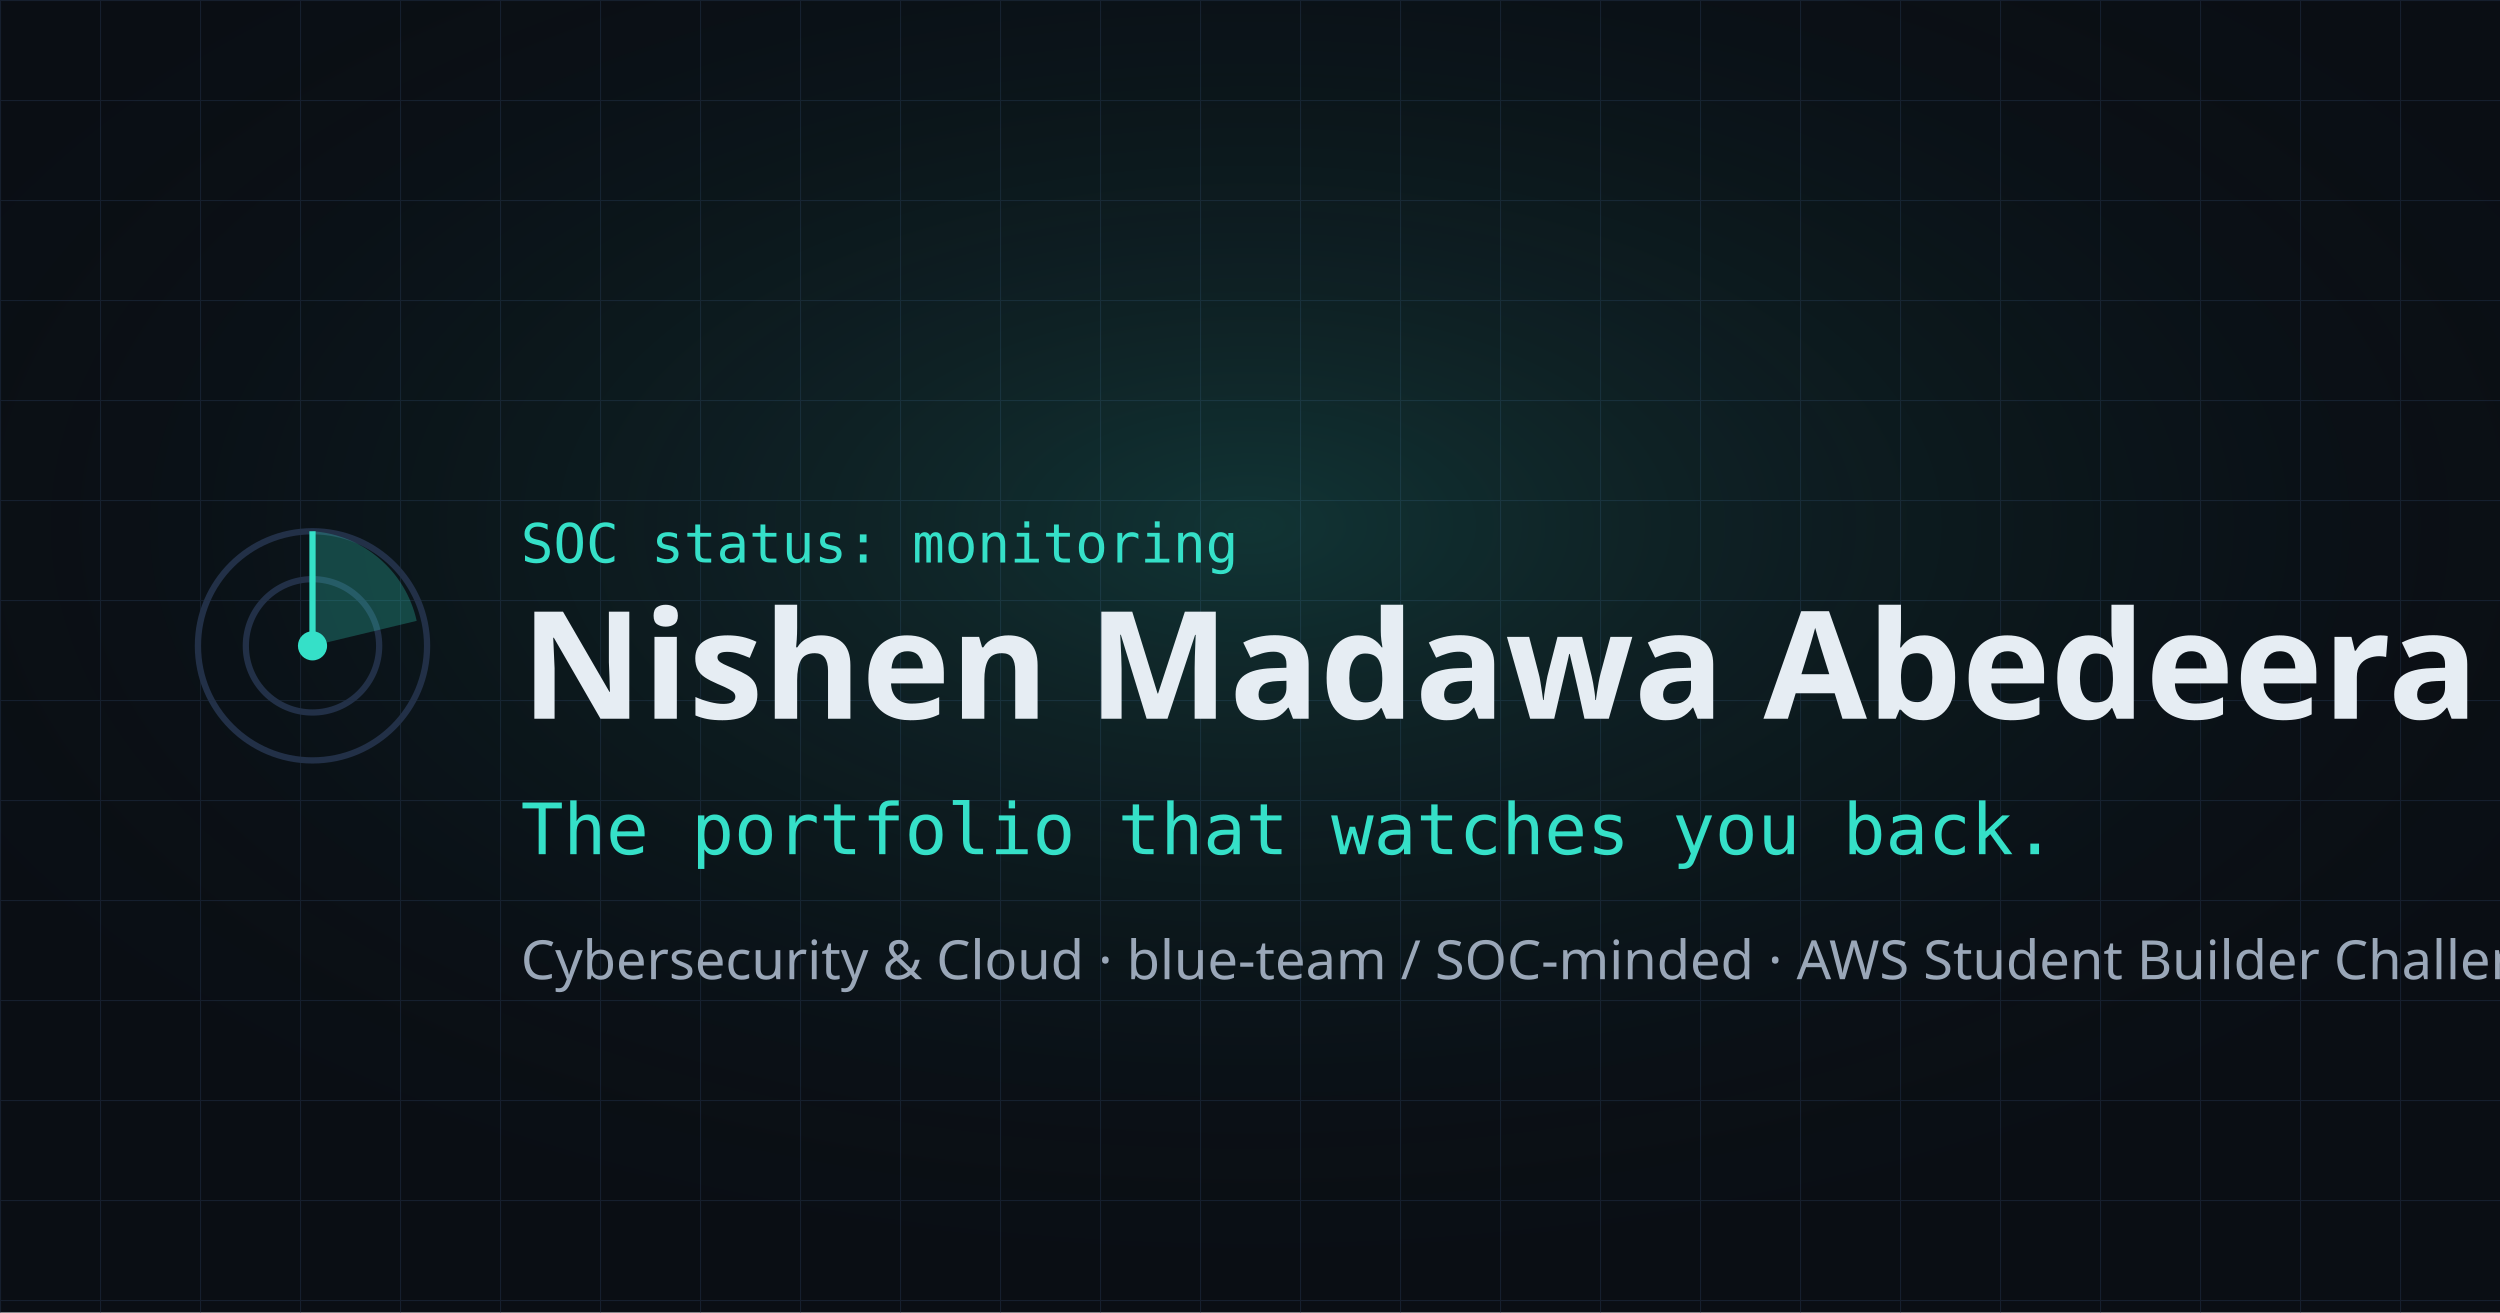
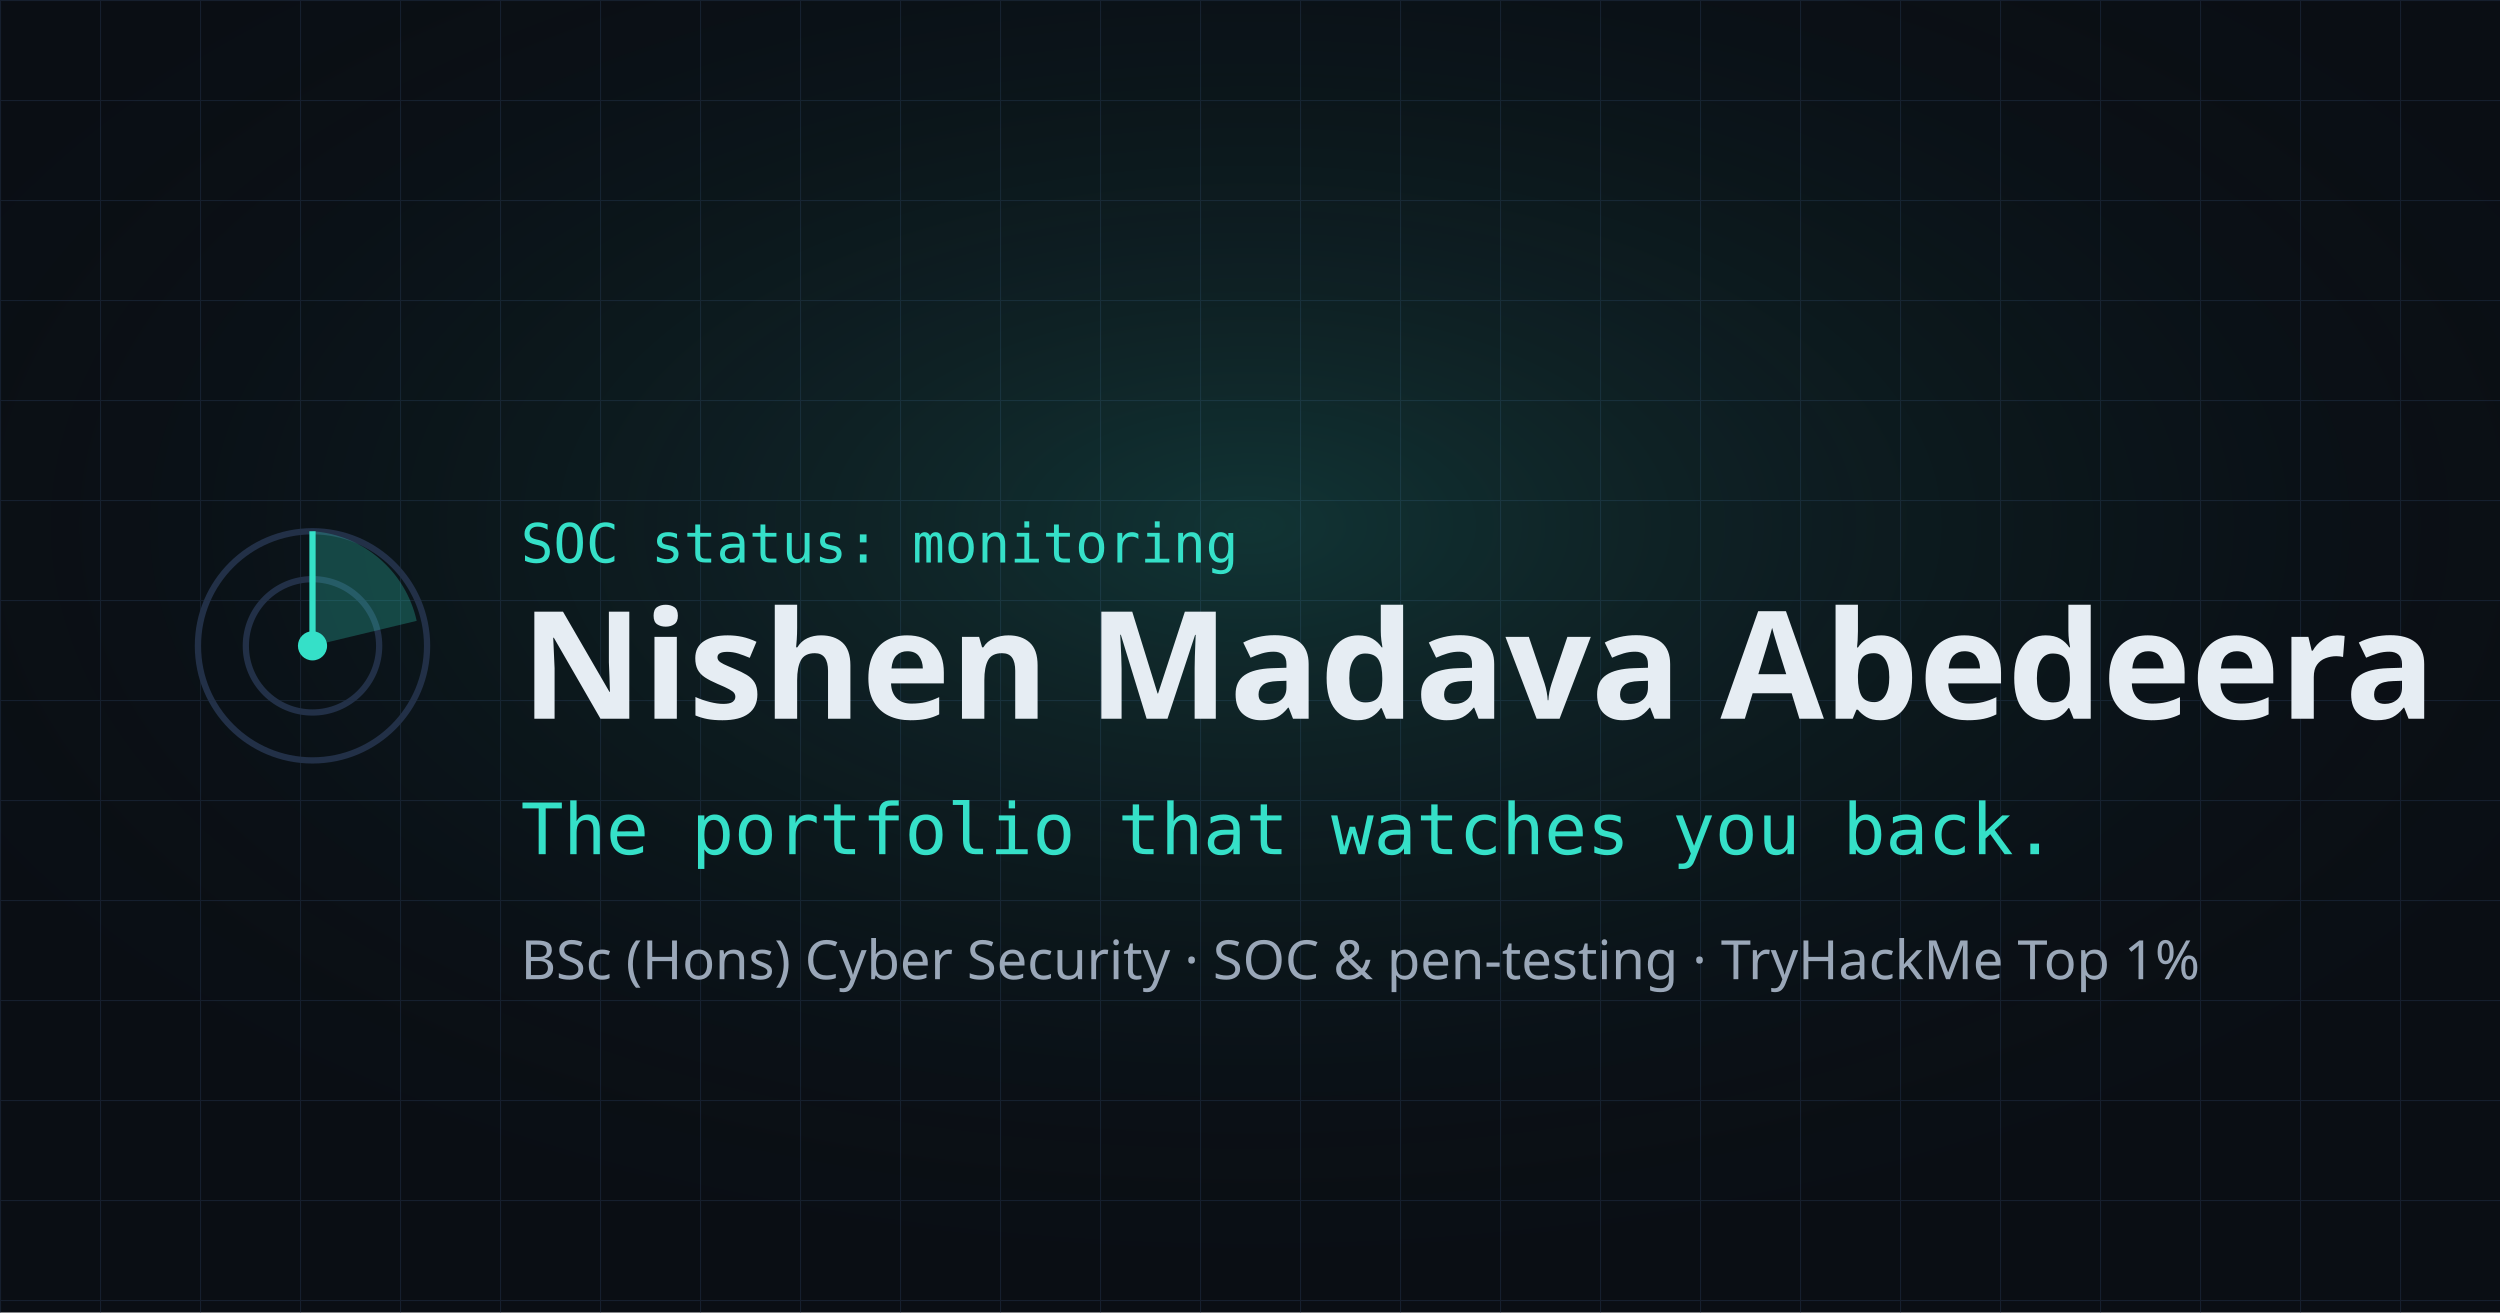
- <svg xmlns="http://www.w3.org/2000/svg" viewBox="0 0 1200 630" role="img" aria-label="SOCWatch — Nishen Madawa Abedeera">
+ <svg xmlns="http://www.w3.org/2000/svg" viewBox="0 0 1200 630" role="img" aria-label="SOCWatch — Nishen Madava Abedeera">
  <defs>
    <pattern id="grid" width="48" height="48" patternUnits="userSpaceOnUse">
      <path d="M48 0H0V48" fill="none" stroke="#223047" stroke-width="1" />
    </pattern>
    <radialGradient id="glow" cx="50%" cy="40%" r="60%">
      <stop offset="0%" stop-color="#35e0c8" stop-opacity="0.18" />
      <stop offset="100%" stop-color="#0a0e14" stop-opacity="0" />
    </radialGradient>
  </defs>
  <rect width="1200" height="630" fill="#0a0e14" />
  <rect width="1200" height="630" fill="url(#grid)" opacity="0.5" />
  <rect width="1200" height="630" fill="url(#glow)" />
  <g transform="translate(90,250)">
    <circle cx="60" cy="60" r="55" fill="none" stroke="#223047" stroke-width="3" />
    <circle cx="60" cy="60" r="32" fill="none" stroke="#223047" stroke-width="3" />
    <path d="M60 60 L60 5 A55 55 0 0 1 110 48 Z" fill="#35e0c8" opacity="0.25" />
    <line x1="60" y1="60" x2="60" y2="5" stroke="#35e0c8" stroke-width="3" />
    <circle cx="60" cy="60" r="7" fill="#35e0c8" />
  </g>
  <text x="250" y="270" font-family="monospace" font-size="26" fill="#35e0c8">SOC status: monitoring</text>
-   <text x="250" y="345" font-family="system-ui, sans-serif" font-size="72" font-weight="700" fill="#e6edf3">Nishen Madawa Abedeera</text>
+   <text x="250" y="345" font-family="system-ui, sans-serif" font-size="72" font-weight="700" fill="#e6edf3">Nishen Madava Abedeera</text>
  <text x="250" y="410" font-family="monospace" font-size="34" fill="#35e0c8">The portfolio that watches you back.</text>
-   <text x="250" y="470" font-family="system-ui, sans-serif" font-size="26" fill="#9aa7b8">Cybersecurity &amp; Cloud · blue-team / SOC-minded · AWS Student Builder Challenge</text>
+   <text x="250" y="470" font-family="system-ui, sans-serif" font-size="26" fill="#9aa7b8">BSc (Hons) Cyber Security · SOC &amp; pen-testing · TryHackMe Top 1%</text>
</svg>
